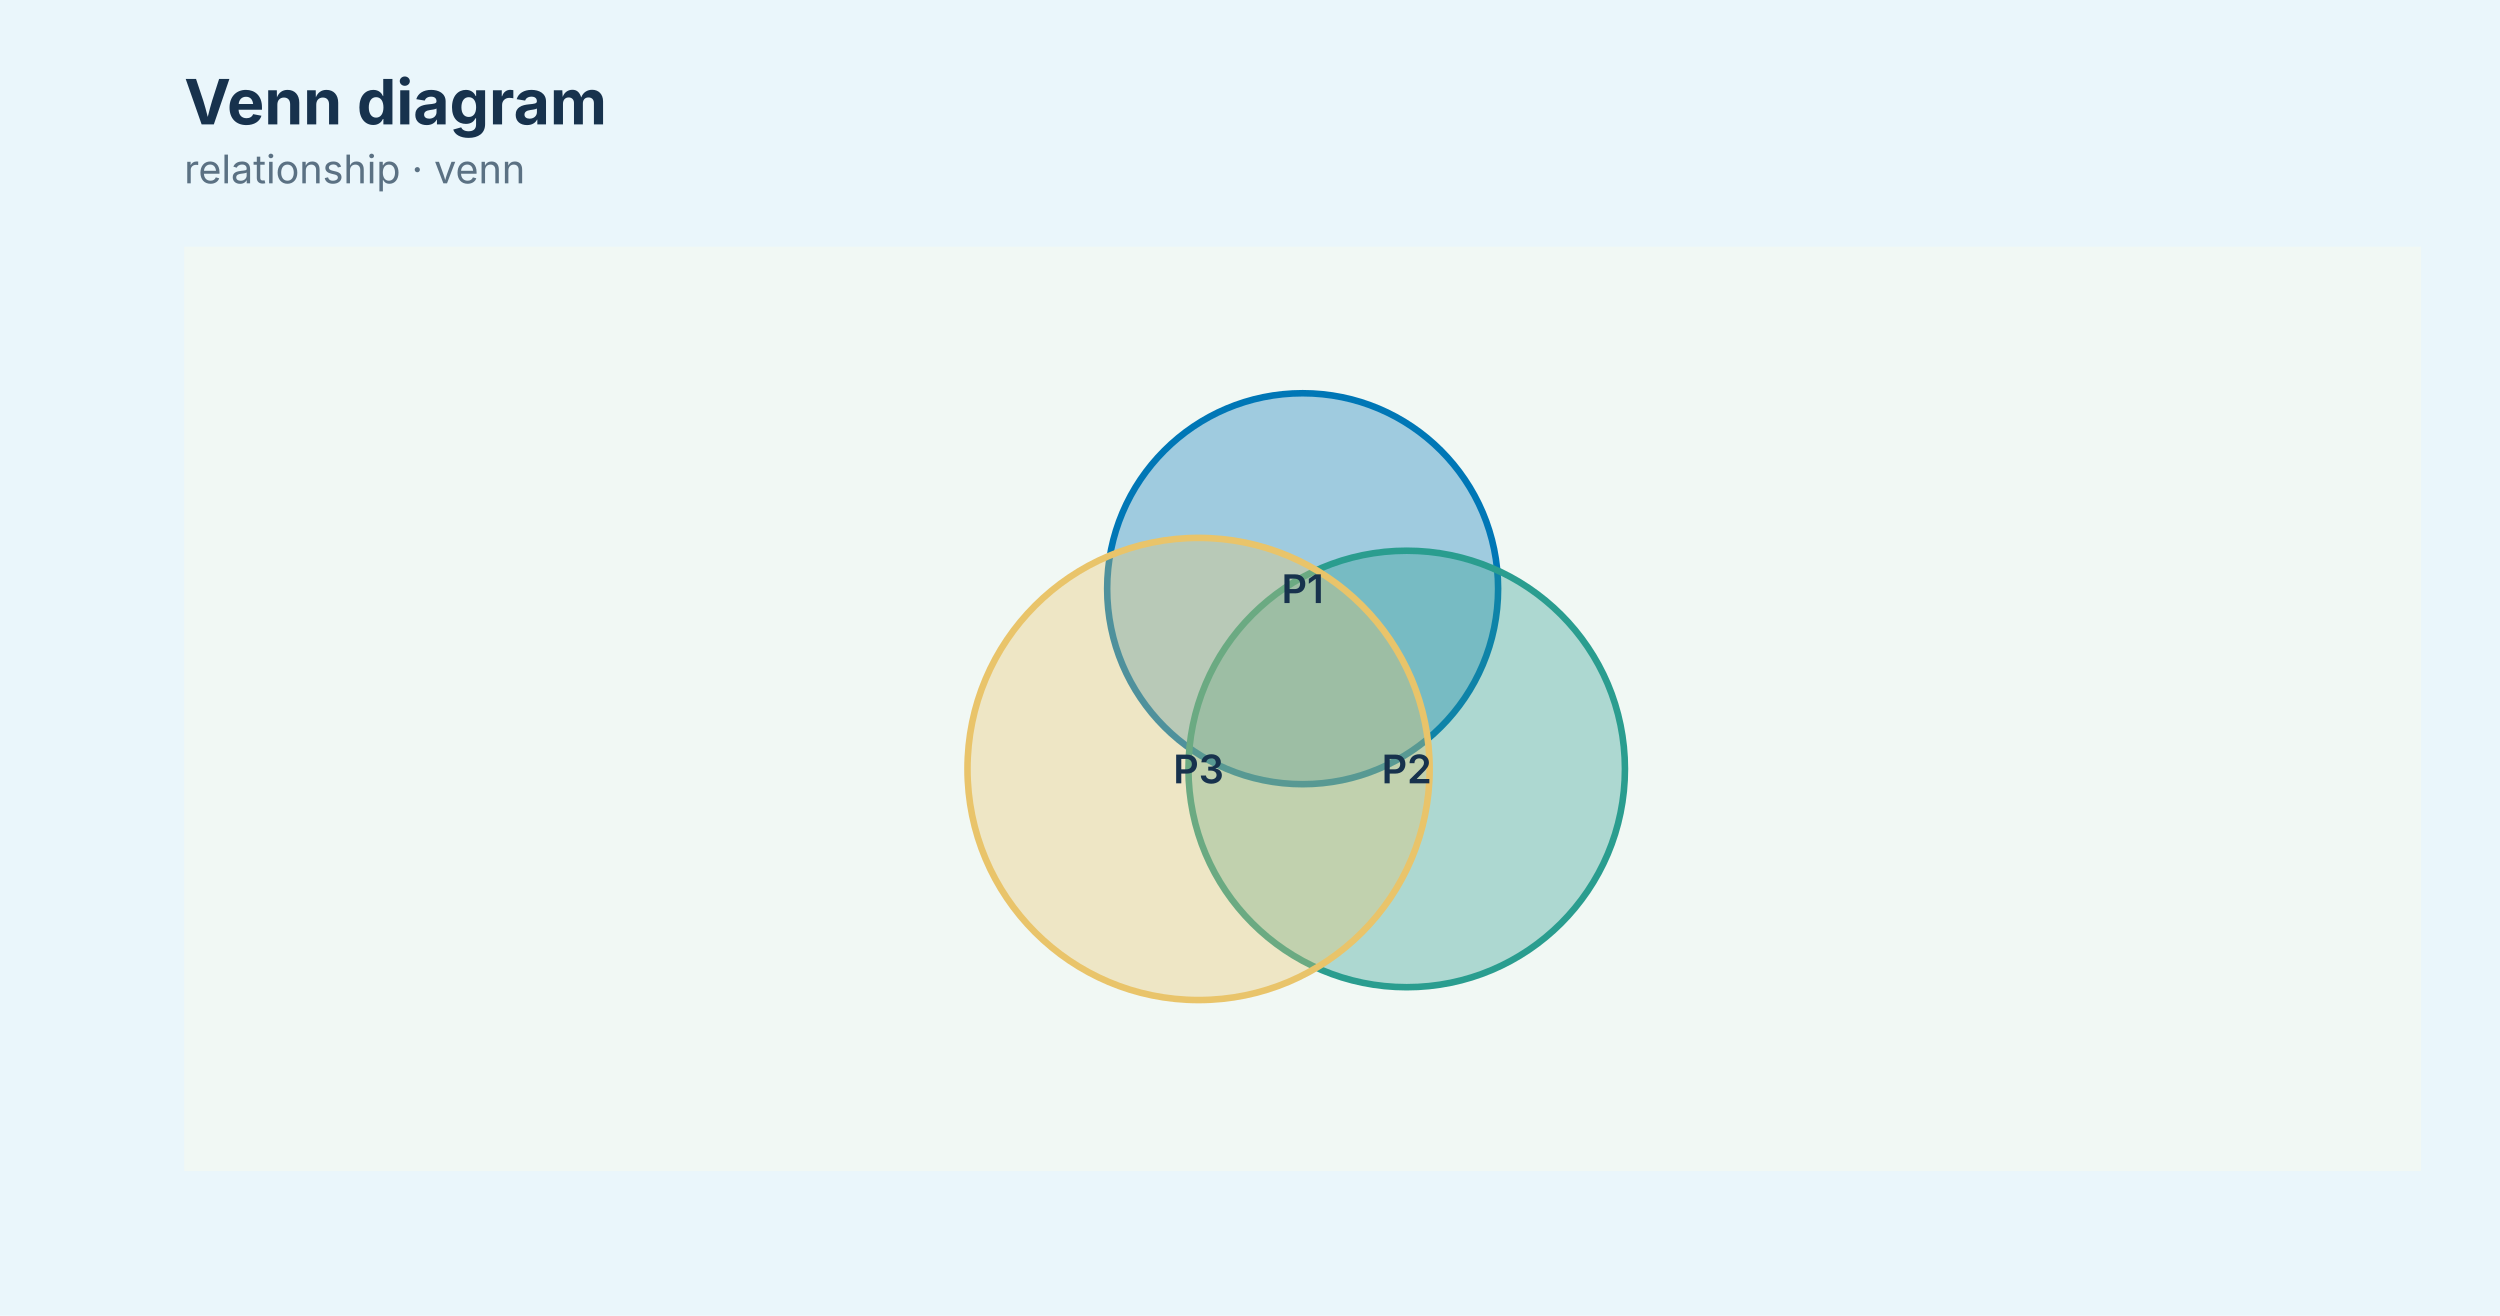
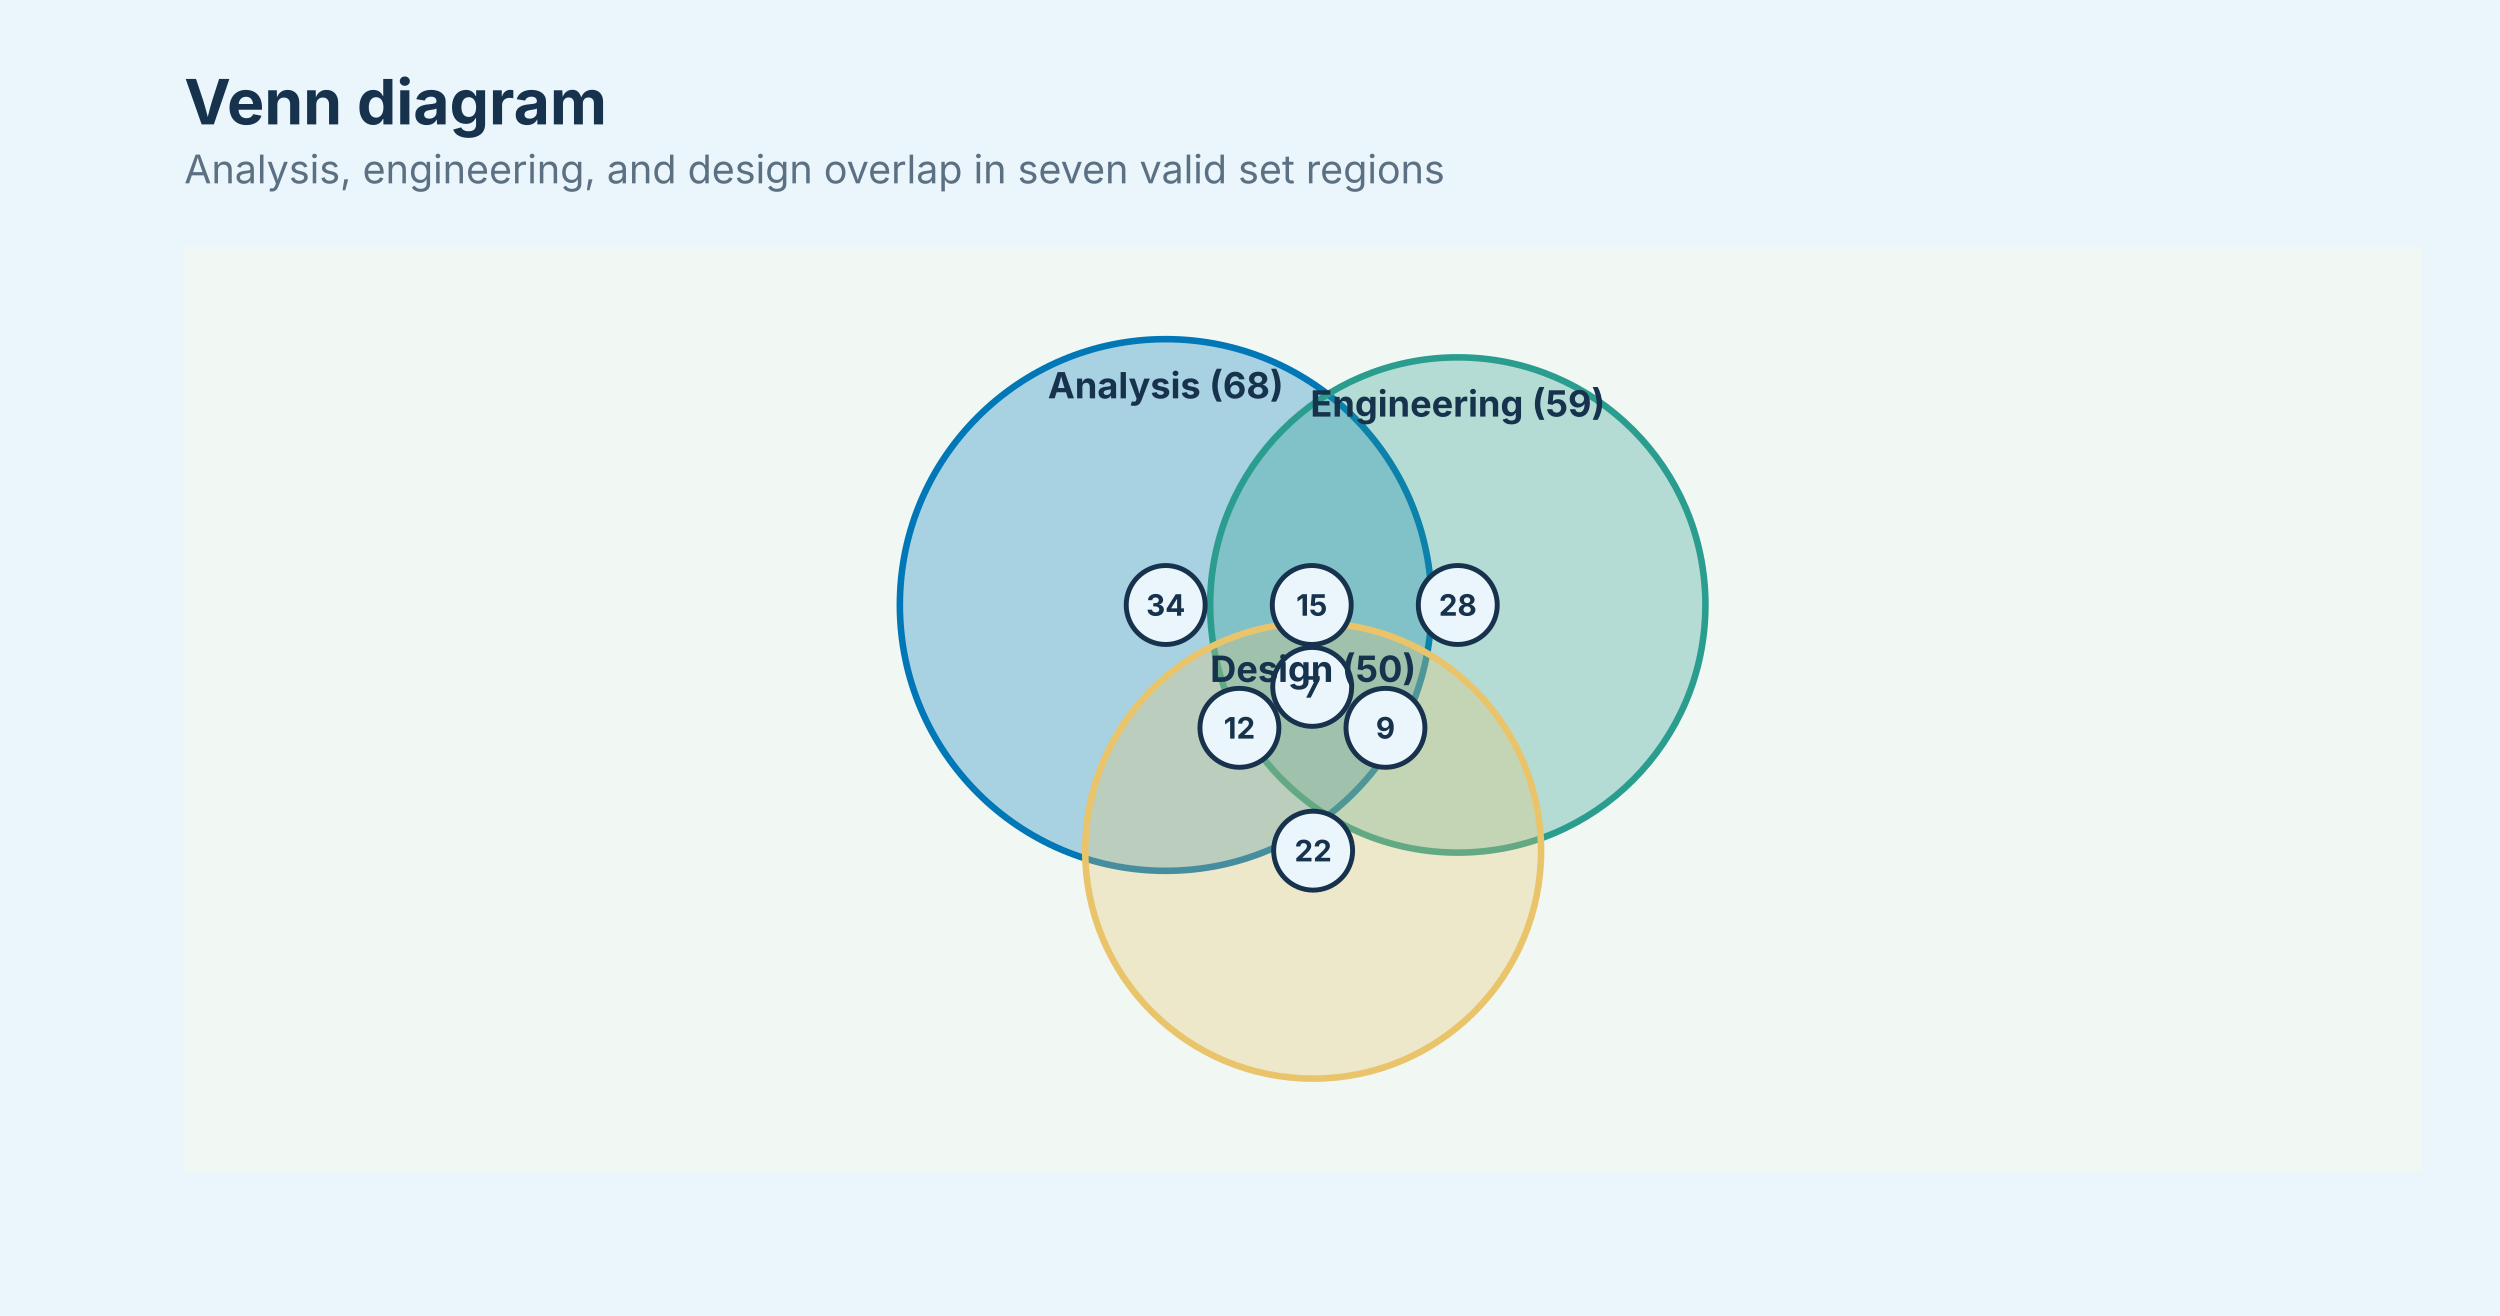
<svg xmlns="http://www.w3.org/2000/svg" width="760" height="400" viewBox="0 0 760 400" role="img" aria-labelledby="title description">
  <defs>
    <clipPath id="clip-1">
      <rect x="56" y="75" width="680" height="281" />
    </clipPath>
  </defs>
  <rect width="100%" height="100%" fill="#eaf6fb" />
  <g data-scene-node="scene:root">
    <rect data-scene-node="chart:panel" x="56" y="75" width="680" height="281" rx="0" fill="#f1f8f4" />
    <g data-scene-node="layer-0:group" clip-path="url(#clip-1)">
-       <circle data-scene-node="layer-0:venn:0" cx="396" cy="178.97" r="59.425" fill="#0077b657" stroke="#0077b6" stroke-width="2" />
-       <circle data-scene-node="layer-0:venn:1" cx="427.636" cy="233.765" r="66.346" fill="#2a9d8f57" stroke="#2a9d8f" stroke-width="2" />
-       <circle data-scene-node="layer-0:venn:2" cx="364.364" cy="233.765" r="70.25" fill="#e9c46a57" stroke="#e9c46a" stroke-width="2" />
-       <text data-scene-node="layer-0:venn-label:0" x="396" y="178.97" fill="#17324d" font-family="Inter, ui-sans-serif, system-ui, -apple-system, BlinkMacSystemFont, &quot;Segoe UI&quot;, sans-serif" font-size="12" font-weight="600" text-anchor="middle" dominant-baseline="central">P1</text>
-       <text data-scene-node="layer-0:venn-label:1" x="427.636" y="233.765" fill="#17324d" font-family="Inter, ui-sans-serif, system-ui, -apple-system, BlinkMacSystemFont, &quot;Segoe UI&quot;, sans-serif" font-size="12" font-weight="600" text-anchor="middle" dominant-baseline="central">P2</text>
-       <text data-scene-node="layer-0:venn-label:2" x="364.364" y="233.765" fill="#17324d" font-family="Inter, ui-sans-serif, system-ui, -apple-system, BlinkMacSystemFont, &quot;Segoe UI&quot;, sans-serif" font-size="12" font-weight="600" text-anchor="middle" dominant-baseline="central">P3</text>
+       <circle data-scene-node="layer-0:venn-set:Analysis" cx="354.372" cy="183.918" r="80.818" fill="#0077b64d" stroke="#0077b6" stroke-width="2" />
+       <circle data-scene-node="layer-0:venn-set:Engineering" cx="443.166" cy="183.918" r="75.28" fill="#2a9d8f4d" stroke="#2a9d8f" stroke-width="2" />
+       <circle data-scene-node="layer-0:venn-set:Design" cx="399.192" cy="258.599" r="69.301" fill="#e9c46a4d" stroke="#e9c46a" stroke-width="2" />
+       <circle data-scene-node="layer-0:venn-region:0" cx="354.372" cy="183.918" r="12" fill="#eaf6fb" stroke="#17324d" stroke-width="1.5" />
+       <circle data-scene-node="layer-0:venn-region:1" cx="443.166" cy="183.918" r="12" fill="#eaf6fb" stroke="#17324d" stroke-width="1.5" />
+       <circle data-scene-node="layer-0:venn-region:2" cx="399.192" cy="258.599" r="12" fill="#eaf6fb" stroke="#17324d" stroke-width="1.5" />
+       <circle data-scene-node="layer-0:venn-region:3" cx="398.769" cy="183.918" r="12" fill="#eaf6fb" stroke="#17324d" stroke-width="1.5" />
+       <circle data-scene-node="layer-0:venn-region:4" cx="376.782" cy="221.259" r="12" fill="#eaf6fb" stroke="#17324d" stroke-width="1.5" />
+       <circle data-scene-node="layer-0:venn-region:5" cx="421.179" cy="221.259" r="12" fill="#eaf6fb" stroke="#17324d" stroke-width="1.5" />
+       <circle data-scene-node="layer-0:venn-region:6" cx="398.91" cy="208.812" r="12" fill="#eaf6fb" stroke="#17324d" stroke-width="1.5" />
+       <text data-scene-node="layer-0:venn-label:Analysis" x="354.372" y="117.1" fill="#17324d" font-family="Inter, ui-sans-serif, system-ui, -apple-system, BlinkMacSystemFont, &quot;Segoe UI&quot;, sans-serif" font-size="11" font-weight="750" text-anchor="middle" dominant-baseline="central">Analysis (68)</text>
+       <text data-scene-node="layer-0:venn-label:Engineering" x="443.166" y="122.638" fill="#17324d" font-family="Inter, ui-sans-serif, system-ui, -apple-system, BlinkMacSystemFont, &quot;Segoe UI&quot;, sans-serif" font-size="11" font-weight="750" text-anchor="middle" dominant-baseline="central">Engineering (59)</text>
+       <text data-scene-node="layer-0:venn-label:Design" x="399.192" y="203.299" fill="#17324d" font-family="Inter, ui-sans-serif, system-ui, -apple-system, BlinkMacSystemFont, &quot;Segoe UI&quot;, sans-serif" font-size="11" font-weight="750" text-anchor="middle" dominant-baseline="central">Design (50)</text>
+       <text data-scene-node="layer-0:venn-region-label:0" x="354.372" y="183.918" fill="#17324d" font-family="Inter, ui-sans-serif, system-ui, -apple-system, BlinkMacSystemFont, &quot;Segoe UI&quot;, sans-serif" font-size="9" font-weight="750" text-anchor="middle" dominant-baseline="central">34</text>
+       <text data-scene-node="layer-0:venn-region-label:1" x="443.166" y="183.918" fill="#17324d" font-family="Inter, ui-sans-serif, system-ui, -apple-system, BlinkMacSystemFont, &quot;Segoe UI&quot;, sans-serif" font-size="9" font-weight="750" text-anchor="middle" dominant-baseline="central">28</text>
+       <text data-scene-node="layer-0:venn-region-label:2" x="399.192" y="258.599" fill="#17324d" font-family="Inter, ui-sans-serif, system-ui, -apple-system, BlinkMacSystemFont, &quot;Segoe UI&quot;, sans-serif" font-size="9" font-weight="750" text-anchor="middle" dominant-baseline="central">22</text>
+       <text data-scene-node="layer-0:venn-region-label:3" x="398.769" y="183.918" fill="#17324d" font-family="Inter, ui-sans-serif, system-ui, -apple-system, BlinkMacSystemFont, &quot;Segoe UI&quot;, sans-serif" font-size="9" font-weight="750" text-anchor="middle" dominant-baseline="central">15</text>
+       <text data-scene-node="layer-0:venn-region-label:4" x="376.782" y="221.259" fill="#17324d" font-family="Inter, ui-sans-serif, system-ui, -apple-system, BlinkMacSystemFont, &quot;Segoe UI&quot;, sans-serif" font-size="9" font-weight="750" text-anchor="middle" dominant-baseline="central">12</text>
+       <text data-scene-node="layer-0:venn-region-label:5" x="421.179" y="221.259" fill="#17324d" font-family="Inter, ui-sans-serif, system-ui, -apple-system, BlinkMacSystemFont, &quot;Segoe UI&quot;, sans-serif" font-size="9" font-weight="750" text-anchor="middle" dominant-baseline="central">9</text>
+       <text data-scene-node="layer-0:venn-region-label:6" x="398.91" y="208.812" fill="#17324d" font-family="Inter, ui-sans-serif, system-ui, -apple-system, BlinkMacSystemFont, &quot;Segoe UI&quot;, sans-serif" font-size="9" font-weight="750" text-anchor="middle" dominant-baseline="central">7</text>
    </g>
    <text data-scene-node="chart:title" x="56" y="24" fill="#17324d" font-family="Inter, ui-sans-serif, system-ui, -apple-system, BlinkMacSystemFont, &quot;Segoe UI&quot;, sans-serif" font-size="19" font-weight="700" text-anchor="start" dominant-baseline="text-before-edge">Venn diagram</text>
-     <text data-scene-node="chart:subtitle" x="56" y="47" fill="#5b7183" font-family="Inter, ui-sans-serif, system-ui, -apple-system, BlinkMacSystemFont, &quot;Segoe UI&quot;, sans-serif" font-size="12" font-weight="400" text-anchor="start" dominant-baseline="text-before-edge">relationship · venn</text>
+     <text data-scene-node="chart:subtitle" x="56" y="47" fill="#5b7183" font-family="Inter, ui-sans-serif, system-ui, -apple-system, BlinkMacSystemFont, &quot;Segoe UI&quot;, sans-serif" font-size="12" font-weight="400" text-anchor="start" dominant-baseline="text-before-edge">Analysis, engineering, and design overlap in seven valid set regions</text>
  </g>
</svg>
